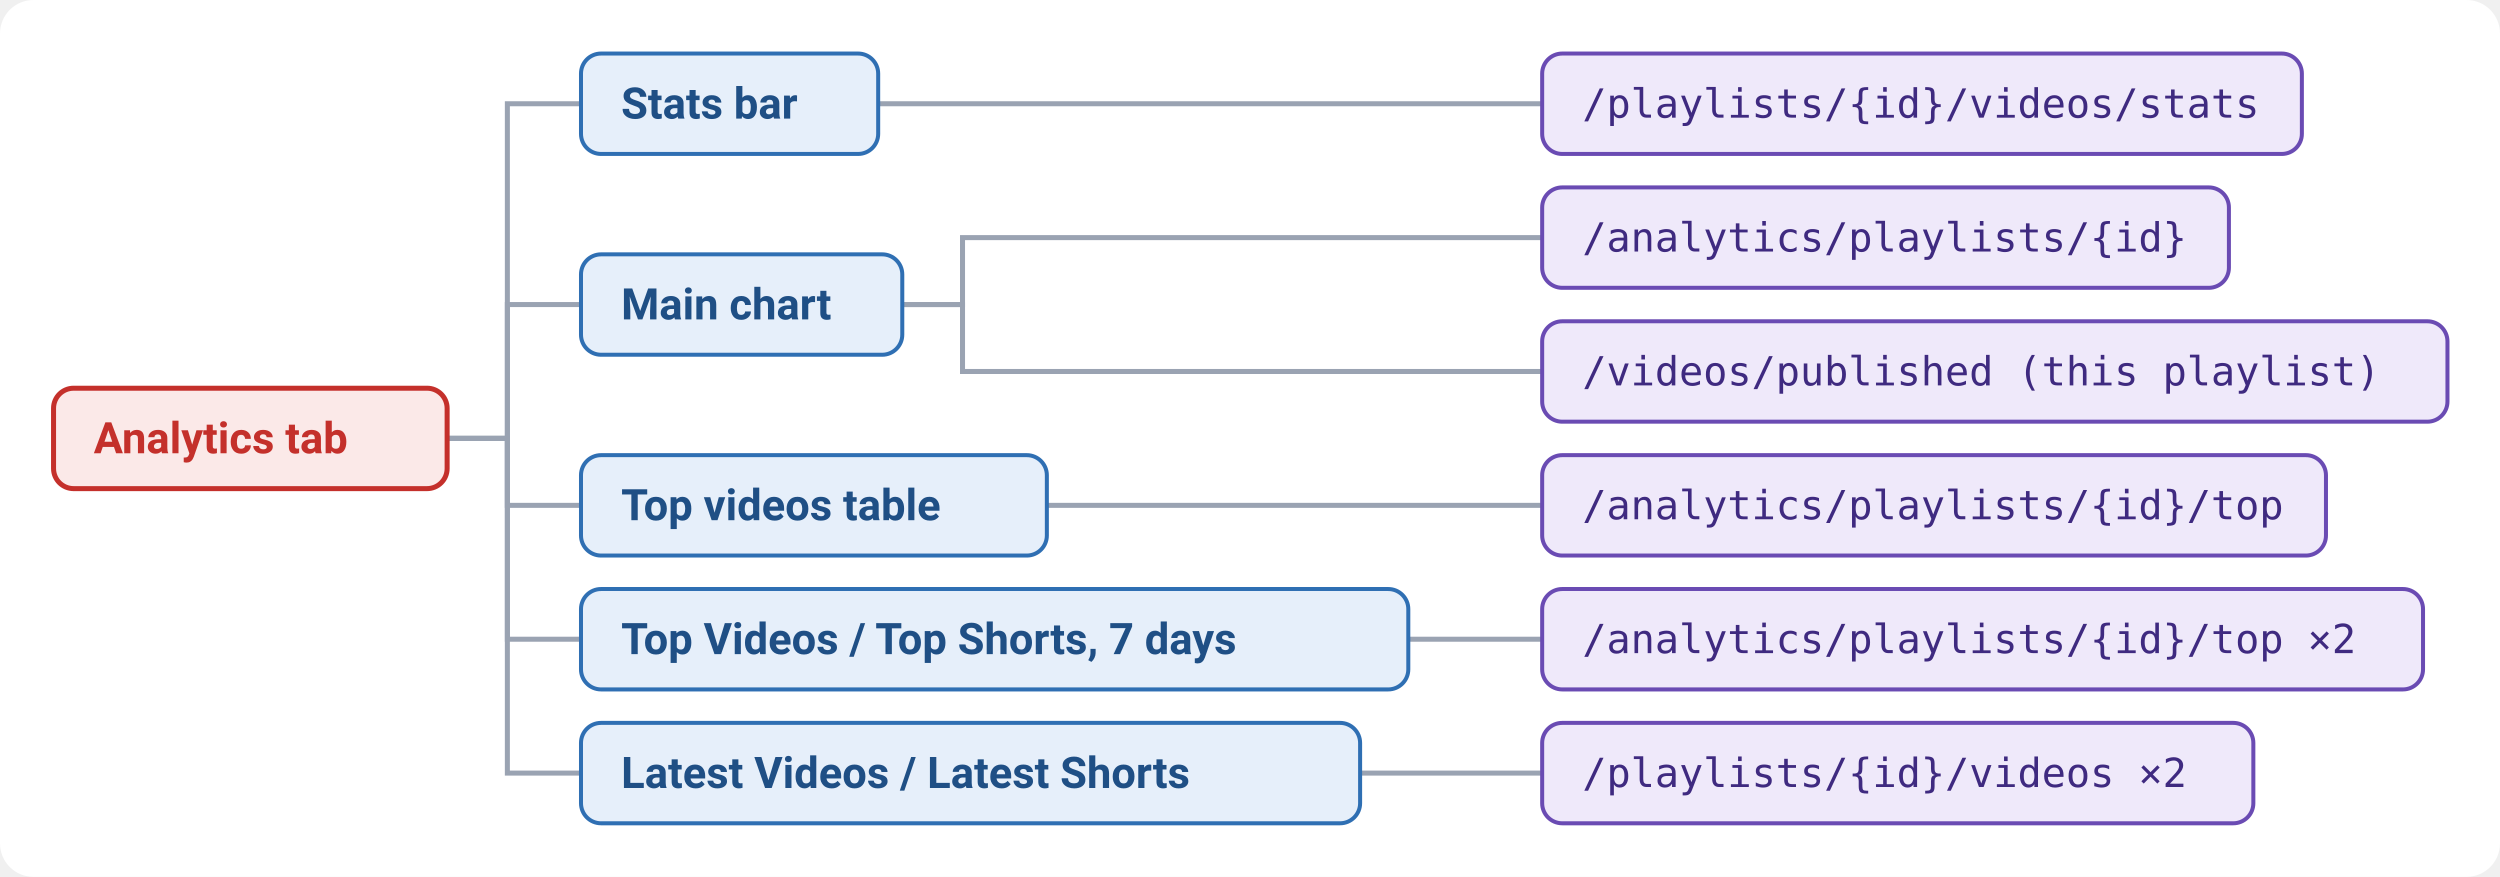
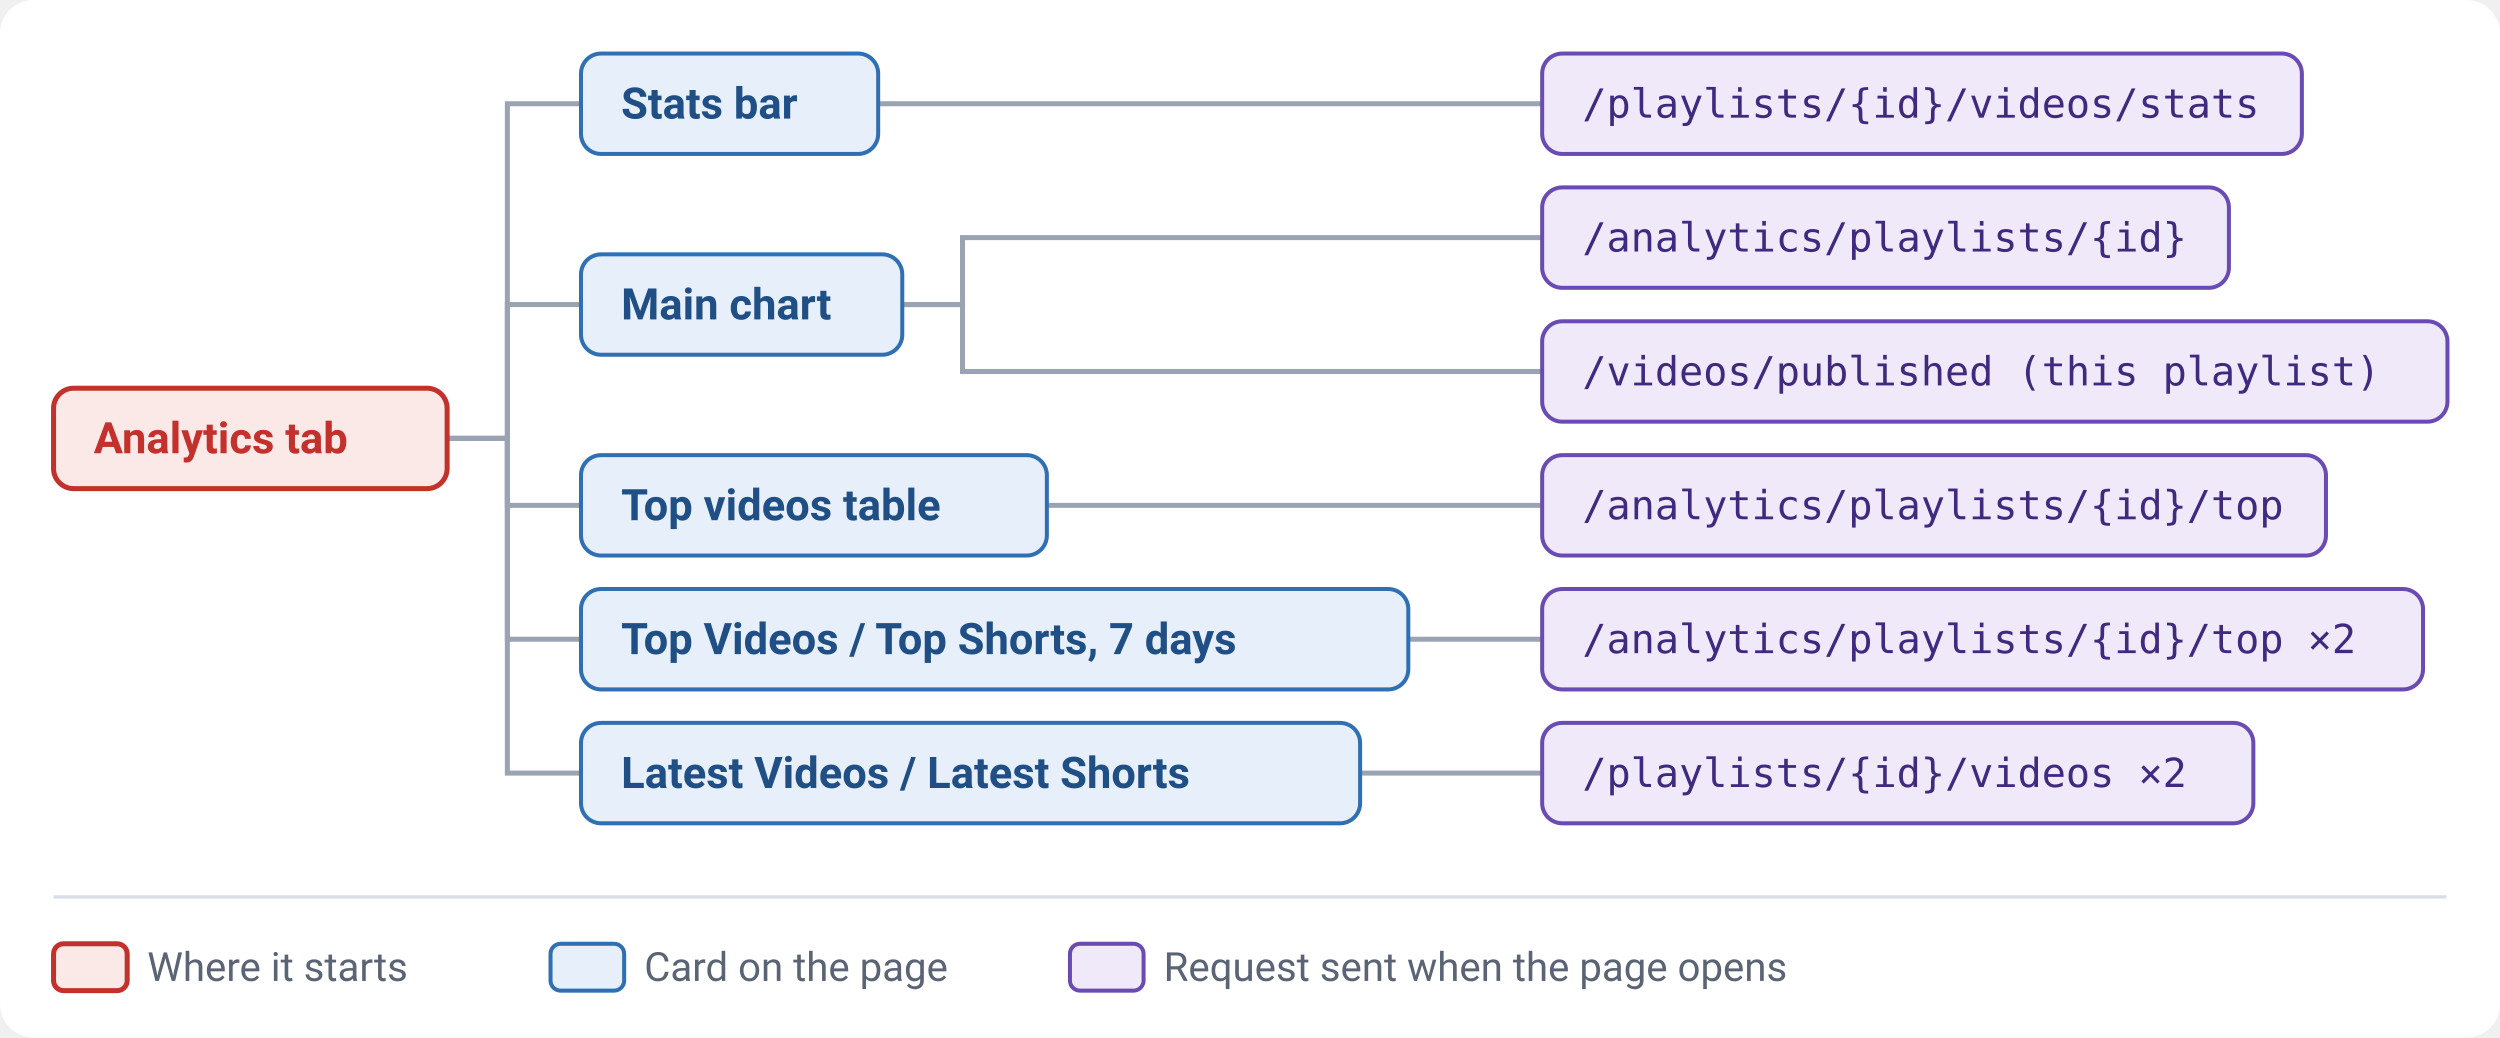
- <svg xmlns="http://www.w3.org/2000/svg" width="747" height="262" viewBox="0 0 747 262" role="img" aria-label="Routes used by the playlist Analytics tab">
+ <svg xmlns="http://www.w3.org/2000/svg" width="747" height="310" viewBox="0 0 747 310" role="img" aria-label="Routes used by the playlist Analytics tab">
  <style>
  .bg { fill: #ffffff; }
  text { font-family: system-ui, -apple-system, "Segoe UI", Roboto, Arial, sans-serif; font-size: 13px; dominant-baseline: central; }
  .mono { font-family: ui-monospace, SFMono-Regular, Menlo, Consolas, monospace; font-size: 12px; }
  .edge { fill: none; stroke: #9aa3b2; stroke-width: 1.5; }
  .edge-label { font-size: 11.5px; font-style: italic; fill: #5b6475; }
  .root rect { fill: #fbe9e8; stroke: #c4302b; stroke-width: 1.5; } .root text { fill: #c4302b; font-weight: 700; }
  .card rect { fill: #e6effa; stroke: #2f6fb3; stroke-width: 1.2; } .card text { fill: #1f4f85; font-weight: 600; }
  .sub rect { fill: #f3f7fc; stroke: #7da3cf; stroke-width: 1; stroke-dasharray: 4 3; } .sub text { fill: #1f4f85; }
  .ep rect { fill: #efe9fa; stroke: #6a4bb3; stroke-width: 1.2; } .ep text { fill: #3f2a80; }
  .ep-tab rect { fill: #fff4d6; stroke: #b08b3a; stroke-width: 1.2; stroke-dasharray: 5 3; } .ep-tab text { fill: #6b4f00; }
  .ep-after rect { fill: #ffffff; stroke: #6a4bb3; stroke-width: 1.2; stroke-dasharray: 5 3; } .ep-after text { fill: #3f2a80; }
  @media (prefers-color-scheme: dark) {
    .bg { fill: #1a1f27; } .edge { stroke: #5b6475; } .edge-label { fill: #9aa3b2; }
    .root rect { fill: #3a1e1d; stroke: #ff6b63; } .root text { fill: #ff8a80; }
    .card rect { fill: #1b2a3d; stroke: #7db3ef; } .card text { fill: #a9cdf5; }
    .sub rect { fill: #17212e; stroke: #4f79a8; } .sub text { fill: #a9cdf5; }
    .ep rect { fill: #2a2340; stroke: #b9a2f5; } .ep text { fill: #d6c9fb; }
    .ep-tab rect { fill: #362d12; stroke: #c9a24a; } .ep-tab text { fill: #f2d98a; }
    .ep-after rect { fill: #1a1f27; stroke: #b9a2f5; } .ep-after text { fill: #d6c9fb; }
  }
+   .legend-text { font-size: 12px; fill: #5b6475; }
+   .legend-rule { stroke: #d9dee6; stroke-width: 1; }
+   @media (prefers-color-scheme: dark) { .legend-text { fill: #9aa3b2; } .legend-rule { stroke: #2f3744; } }
</style>
-   <rect class="bg" width="747" height="262" rx="10" />
+   <rect class="bg" width="747" height="310" rx="10" />
  <path class="edge" d="M262.4,31.0 H280.4 V31.0 H460.8" />
  <path class="edge" d="M269.6,91.0 H287.6 V71.0 H460.8" />
  <path class="edge" d="M269.6,91.0 H287.6 V111.0 H460.8" />
  <path class="edge" d="M312.8,151.0 H330.8 V151.0 H460.8" />
  <path class="edge" d="M420.8,191.0 H438.8 V191.0 H460.8" />
  <path class="edge" d="M406.4,231.0 H424.4 V231.0 H460.8" />
  <path class="edge" d="M133.6,131.0 H151.6 V31.0 H173.6" />
  <path class="edge" d="M133.6,131.0 H151.6 V91.0 H173.6" />
  <path class="edge" d="M133.6,131.0 H151.6 V151.0 H173.6" />
  <path class="edge" d="M133.6,131.0 H151.6 V191.0 H173.6" />
  <path class="edge" d="M133.6,131.0 H151.6 V231.0 H173.6" />
  <g class="ep">
    <rect x="460.8" y="16.0" width="227.0" height="30" rx="6" />
    <text class="mono" x="472.8" y="31.0">/playlists/{id}/videos/stats</text>
  </g>
  <g class="card">
    <rect x="173.6" y="16.0" width="88.8" height="30" rx="6" />
    <text x="185.6" y="31.0">Stats bar</text>
  </g>
  <g class="ep">
    <rect x="460.8" y="56.0" width="205.2" height="30" rx="6" />
    <text class="mono" x="472.8" y="71.0">/analytics/playlists/{id}</text>
  </g>
  <g class="ep">
    <rect x="460.8" y="96.0" width="270.5" height="30" rx="6" />
    <text class="mono" x="472.8" y="111.0">/videos/published  (this playlist)</text>
  </g>
  <g class="card">
    <rect x="173.6" y="76.0" width="96.0" height="30" rx="6" />
    <text x="185.6" y="91.0">Main chart</text>
  </g>
  <g class="ep">
    <rect x="460.8" y="136.0" width="234.2" height="30" rx="6" />
    <text class="mono" x="472.8" y="151.0">/analytics/playlists/{id}/top</text>
  </g>
  <g class="card">
    <rect x="173.6" y="136.0" width="139.2" height="30" rx="6" />
    <text x="185.6" y="151.0">Top videos table</text>
  </g>
  <g class="ep">
    <rect x="460.8" y="176.0" width="263.2" height="30" rx="6" />
    <text class="mono" x="472.8" y="191.0">/analytics/playlists/{id}/top  ×2</text>
  </g>
  <g class="card">
    <rect x="173.6" y="176.0" width="247.2" height="30" rx="6" />
    <text x="185.6" y="191.0">Top Videos / Top Shorts, 7 days</text>
  </g>
  <g class="ep">
    <rect x="460.8" y="216.0" width="212.5" height="30" rx="6" />
    <text class="mono" x="472.8" y="231.0">/playlists/{id}/videos  ×2</text>
  </g>
  <g class="card">
    <rect x="173.6" y="216.0" width="232.8" height="30" rx="6" />
    <text x="185.6" y="231.0">Latest Videos / Latest Shorts</text>
  </g>
  <g class="root">
    <rect x="16.0" y="116.0" width="117.6" height="30" rx="6" />
    <text x="28.0" y="131.0">Analytics tab</text>
  </g>
+   <line class="legend-rule" x1="16" y1="268.0" x2="731.0" y2="268.0" />
+   <g class="root">
+     <rect x="16.0" y="282.0" width="22" height="14" rx="3" />
+   </g>
+   <text class="legend-text" x="44.0" y="289.0">Where it starts</text>
+   <g class="card">
+     <rect x="164.5" y="282.0" width="22" height="14" rx="3" />
+   </g>
+   <text class="legend-text" x="192.5" y="289.0">Card on the page</text>
+   <g class="ep">
+     <rect x="319.7" y="282.0" width="22" height="14" rx="3" />
+   </g>
+   <text class="legend-text" x="347.7" y="289.0">Request sent when the page opens</text>
</svg>
